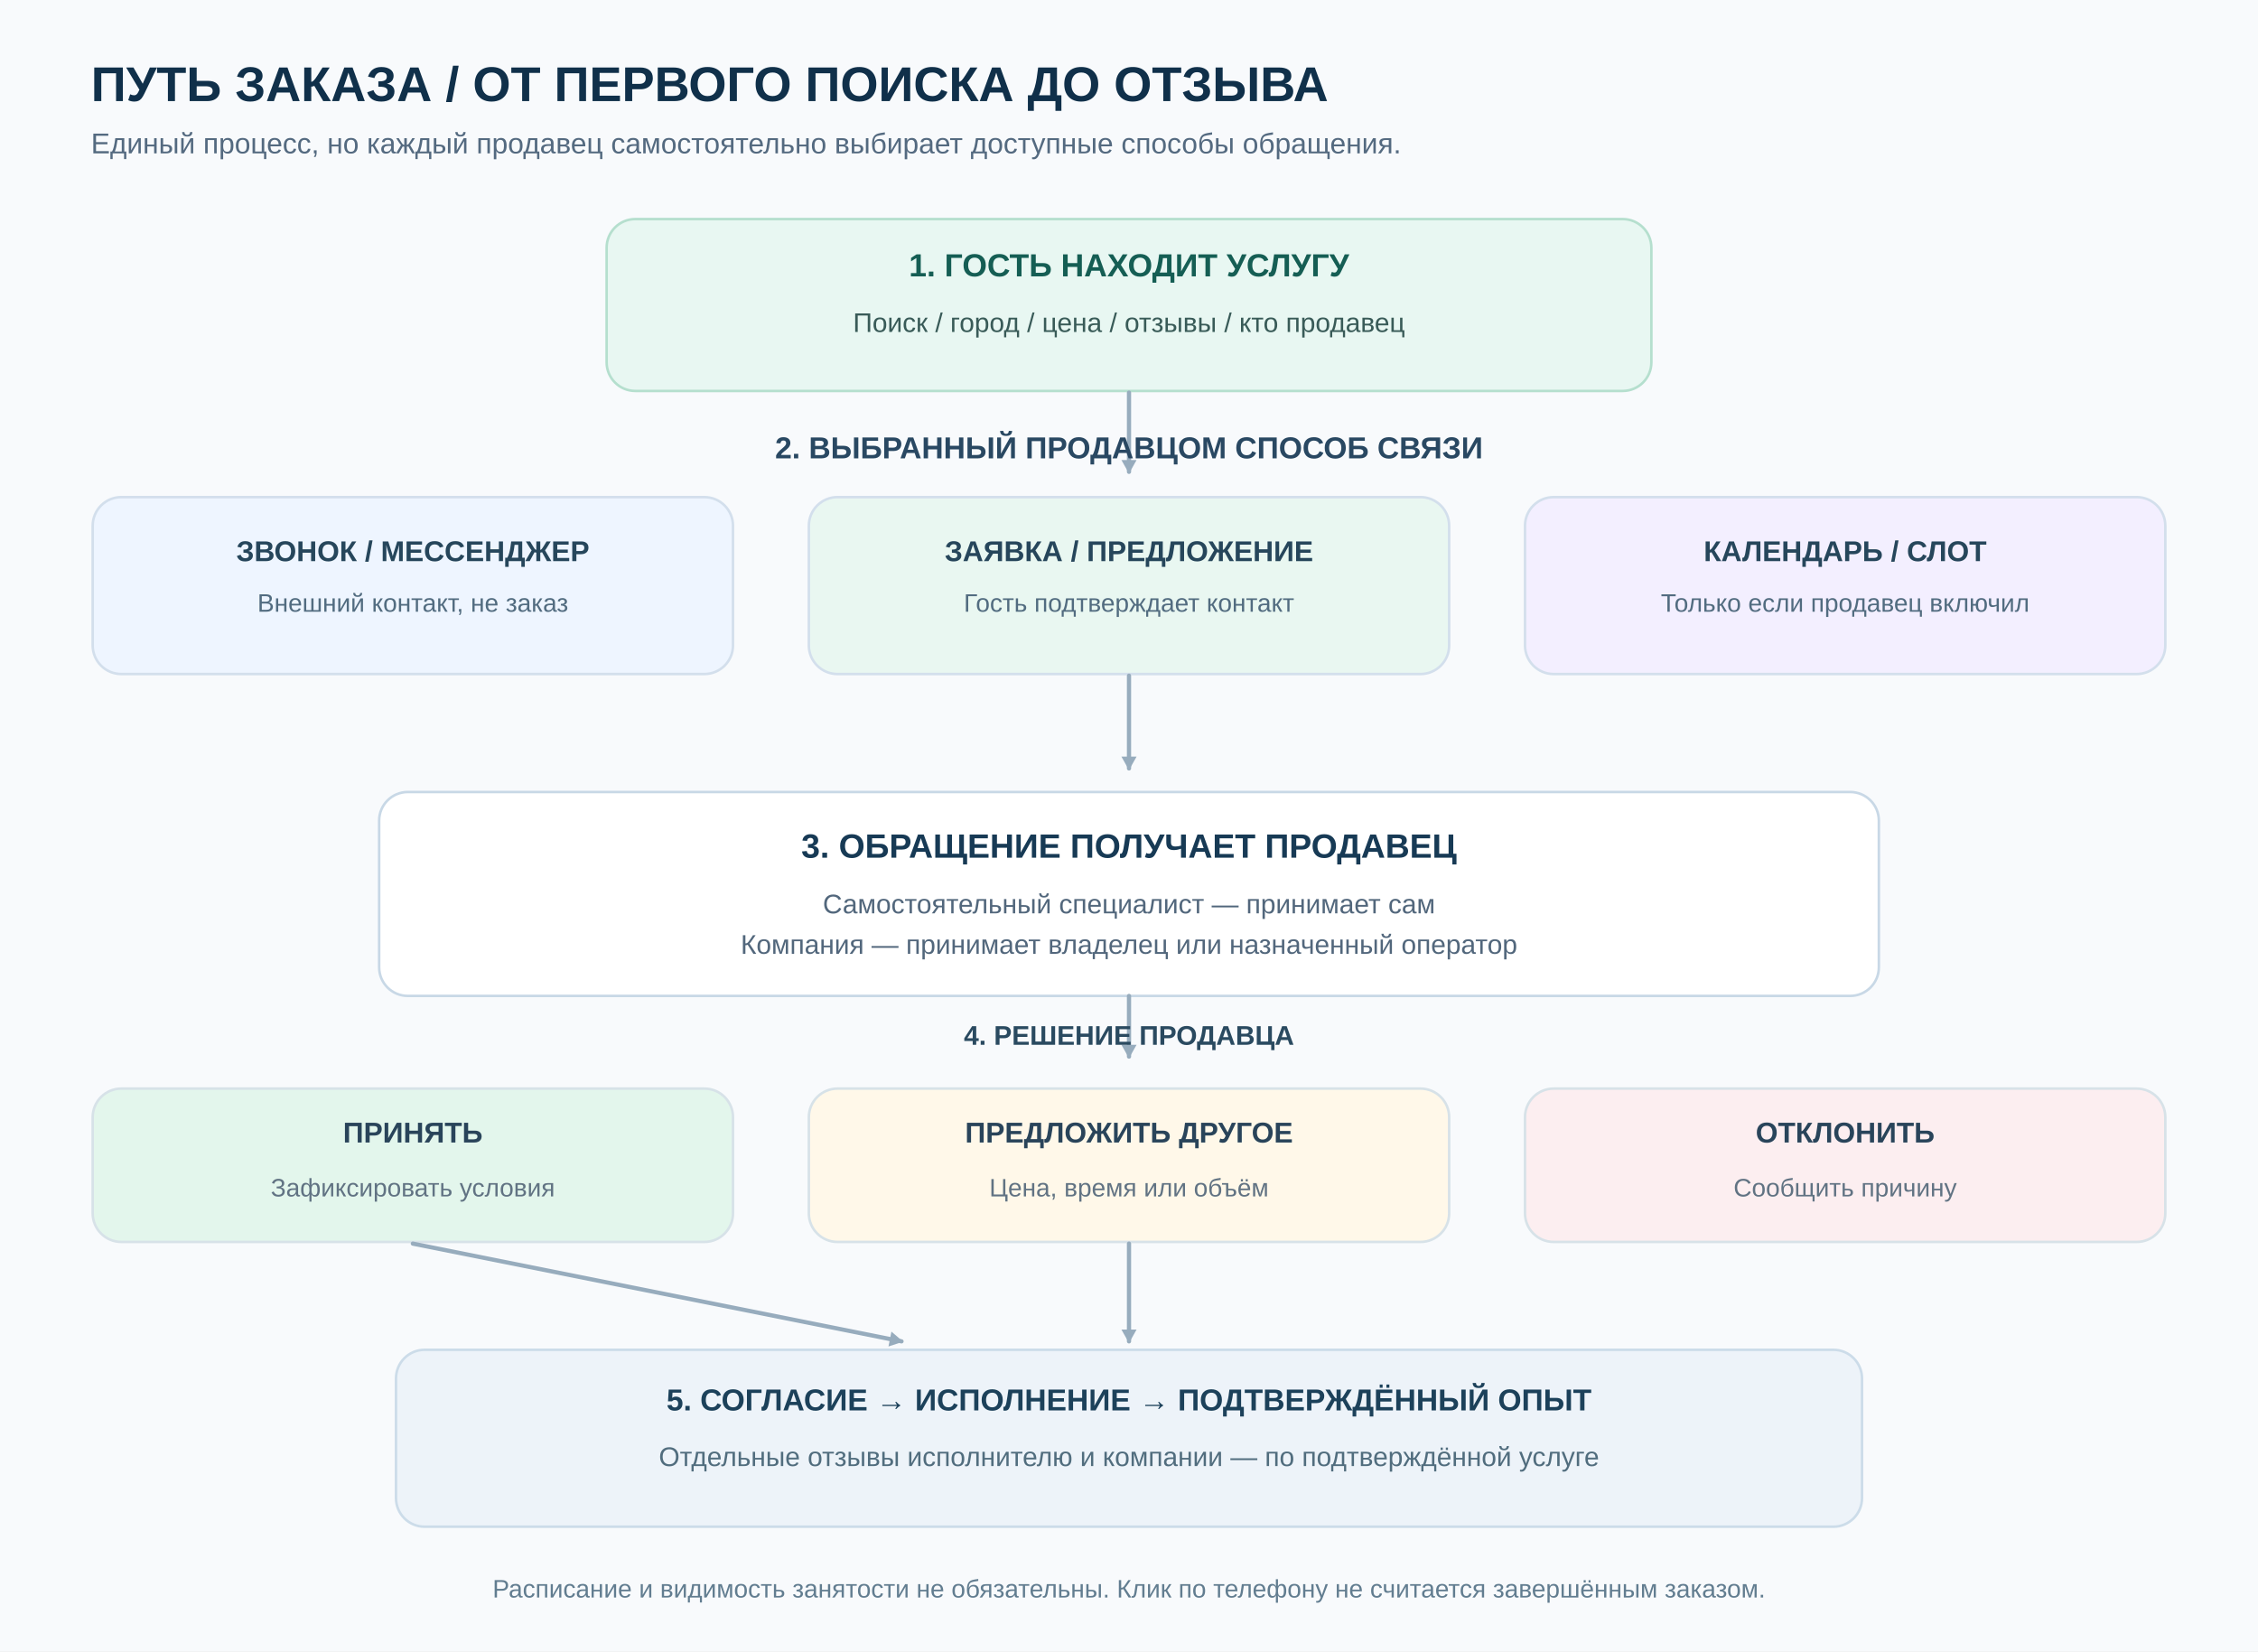
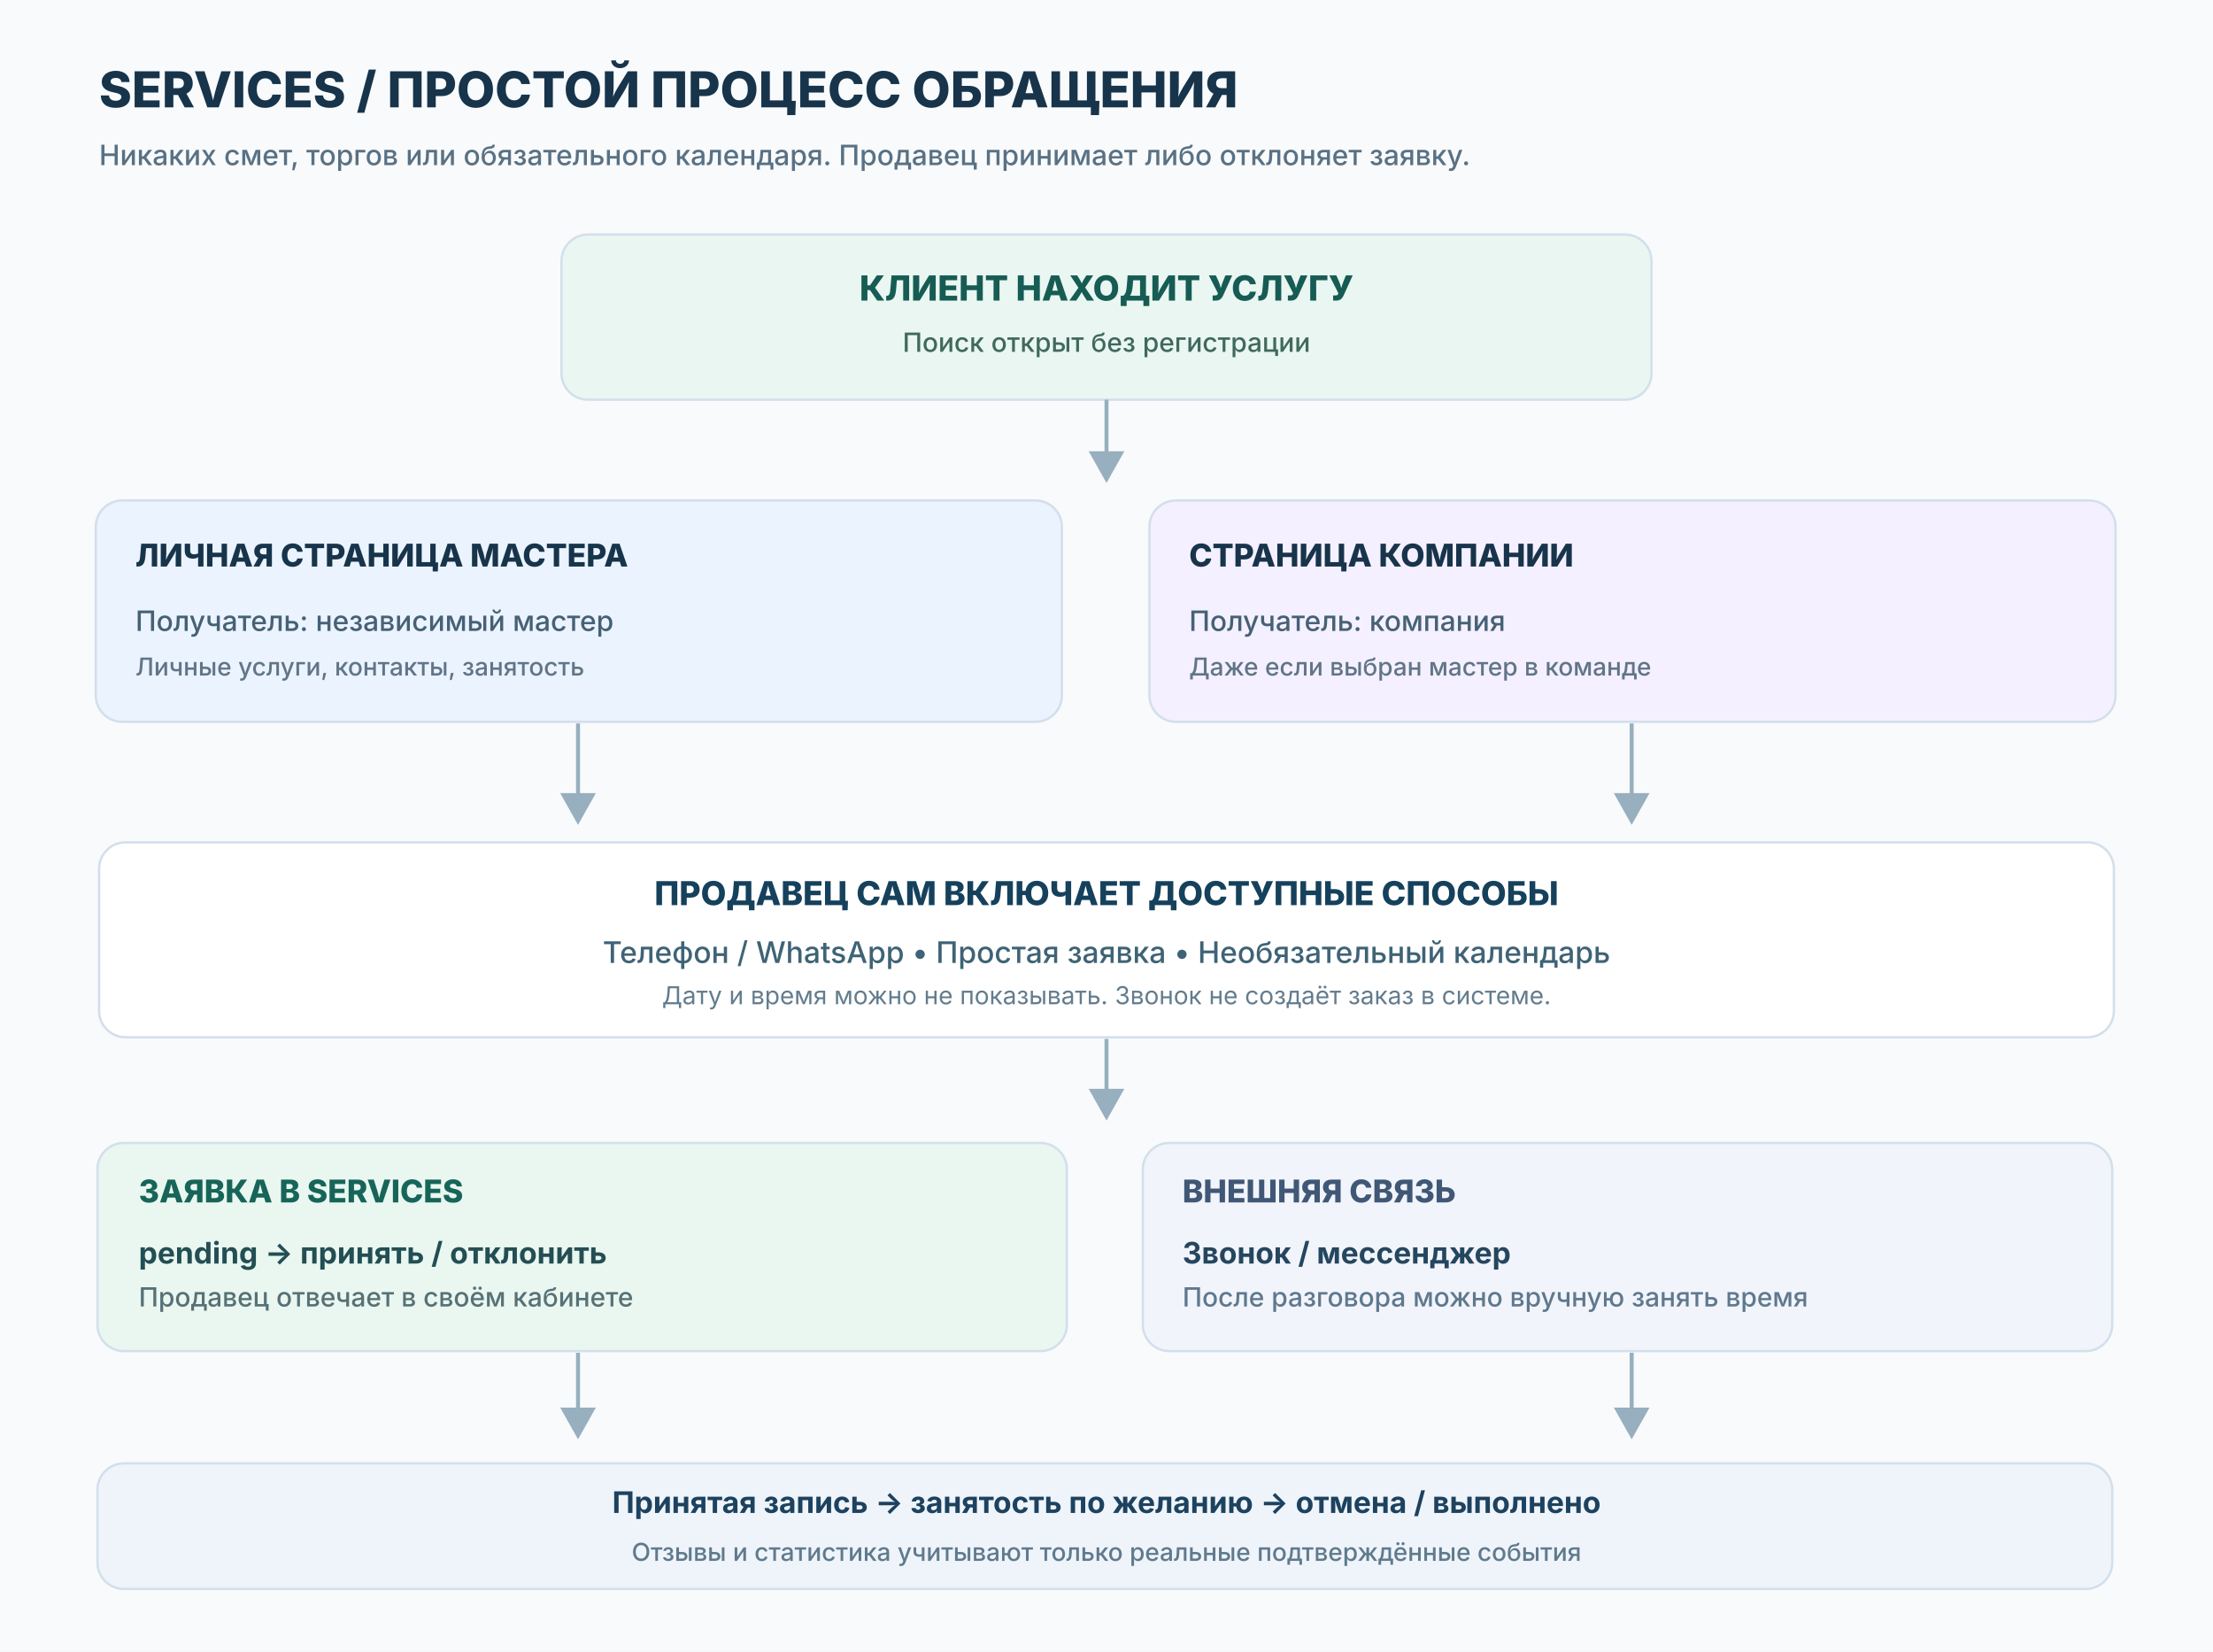
- <svg xmlns="http://www.w3.org/2000/svg" viewBox="0 0 1340 980" role="img" aria-labelledby="t d">
+ <svg xmlns="http://www.w3.org/2000/svg" role="img" aria-labelledby="title desc" viewBox="0 0 1340 1000">
  <defs>
-     <marker id="arrow" markerWidth="9" markerHeight="9" refX="7" refY="4.5" orient="auto" markerUnits="userSpaceOnUse">
-       <path d="M0 0 L8 4.5 L0 9 Z" fill="#97ACBD" />
+     <marker id="a" markerWidth="9" markerHeight="9" refX="7" refY="4.5" orient="auto">
+       <path d="M0 0L8 4.5L0 9Z" fill="#97AFBE" />
    </marker>
  </defs>
-   <rect width="1340" height="980" fill="#F8FAFC" />
-   <text x="54" y="60" font-family="system-ui,-apple-system,Segoe UI,Arial,sans-serif" font-size="29" font-weight="750" fill="#10304A" text-anchor="start">ПУТЬ ЗАКАЗА / ОТ ПЕРВОГО ПОИСКА ДО ОТЗЫВА</text>
-   <text x="54" y="91" font-family="system-ui,-apple-system,Segoe UI,Arial,sans-serif" font-size="17" font-weight="500" fill="#546A80" text-anchor="start">Единый процесс, но каждый продавец самостоятельно выбирает доступные способы обращения.</text>
-   <rect x="360" y="130" width="620" height="102" rx="17" fill="#E8F7F2" stroke="#B5DFCE" stroke-width="1.5" />
-   <text x="670" y="164" font-family="system-ui,-apple-system,Segoe UI,Arial,sans-serif" font-size="19" font-weight="770" fill="#155E54" text-anchor="middle">1. ГОСТЬ НАХОДИТ УСЛУГУ</text>
-   <text x="670" y="197" font-family="system-ui,-apple-system,Segoe UI,Arial,sans-serif" font-size="16" font-weight="450" fill="#395B58" text-anchor="middle">Поиск / город / цена / отзывы / кто продавец</text>
-   <path d="M670 233 L670 280" fill="none" stroke="#97ACBD" stroke-width="2.5" stroke-linecap="round" marker-end="url(#arrow)" />
-   <text x="670" y="272" font-family="system-ui,-apple-system,Segoe UI,Arial,sans-serif" font-size="18" font-weight="770" fill="#294862" text-anchor="middle">2. ВЫБРАННЫЙ ПРОДАВЦОМ СПОСОБ СВЯЗИ</text>
-   <rect x="55" y="295" width="380" height="105" rx="17" fill="#EEF5FF" stroke="#D3DFEC" stroke-width="1.5" />
-   <text x="245" y="333" font-family="system-ui,-apple-system,Segoe UI,Arial,sans-serif" font-size="17" font-weight="750" fill="#26465B" text-anchor="middle">ЗВОНОК / МЕССЕНДЖЕР</text>
-   <text x="245" y="363" font-family="system-ui,-apple-system,Segoe UI,Arial,sans-serif" font-size="15" font-weight="450" fill="#526C80" text-anchor="middle">Внешний контакт, не заказ</text>
-   <rect x="480" y="295" width="380" height="105" rx="17" fill="#E9F7F1" stroke="#D3DFEC" stroke-width="1.5" />
-   <text x="670" y="333" font-family="system-ui,-apple-system,Segoe UI,Arial,sans-serif" font-size="17" font-weight="750" fill="#26465B" text-anchor="middle">ЗАЯВКА / ПРЕДЛОЖЕНИЕ</text>
-   <text x="670" y="363" font-family="system-ui,-apple-system,Segoe UI,Arial,sans-serif" font-size="15" font-weight="450" fill="#526C80" text-anchor="middle">Гость подтверждает контакт</text>
-   <rect x="905" y="295" width="380" height="105" rx="17" fill="#F3EFFF" stroke="#D3DFEC" stroke-width="1.5" />
-   <text x="1095" y="333" font-family="system-ui,-apple-system,Segoe UI,Arial,sans-serif" font-size="17" font-weight="750" fill="#26465B" text-anchor="middle">КАЛЕНДАРЬ / СЛОТ</text>
-   <text x="1095" y="363" font-family="system-ui,-apple-system,Segoe UI,Arial,sans-serif" font-size="15" font-weight="450" fill="#526C80" text-anchor="middle">Только если продавец включил</text>
-   <path d="M670 401 L670 456" fill="none" stroke="#97ACBD" stroke-width="2.5" stroke-linecap="round" marker-end="url(#arrow)" />
-   <rect x="225" y="470" width="890" height="121" rx="17" fill="#FFFFFF" stroke="#C8D8E6" stroke-width="1.5" />
-   <text x="670" y="509" font-family="system-ui,-apple-system,Segoe UI,Arial,sans-serif" font-size="20" font-weight="760" fill="#173A55" text-anchor="middle">3. ОБРАЩЕНИЕ ПОЛУЧАЕТ ПРОДАВЕЦ</text>
-   <text x="670" y="542" font-family="system-ui,-apple-system,Segoe UI,Arial,sans-serif" font-size="16" font-weight="500" fill="#52677C" text-anchor="middle">Самостоятельный специалист — принимает сам</text>
-   <text x="670" y="566" font-family="system-ui,-apple-system,Segoe UI,Arial,sans-serif" font-size="16" font-weight="500" fill="#52677C" text-anchor="middle">Компания — принимает владелец или назначенный оператор</text>
-   <path d="M670 591 L670 627" fill="none" stroke="#97ACBD" stroke-width="2.5" stroke-linecap="round" marker-end="url(#arrow)" />
-   <text x="670" y="620" font-family="system-ui,-apple-system,Segoe UI,Arial,sans-serif" font-size="16" font-weight="750" fill="#2A4A60" text-anchor="middle">4. РЕШЕНИЕ ПРОДАВЦА</text>
-   <rect x="55" y="646" width="380" height="91" rx="17" fill="#E3F6EC" stroke="#D7E2E8" stroke-width="1.5" />
-   <text x="245" y="678" font-family="system-ui,-apple-system,Segoe UI,Arial,sans-serif" font-size="17" font-weight="750" fill="#29445A" text-anchor="middle">ПРИНЯТЬ</text>
-   <text x="245" y="710" font-family="system-ui,-apple-system,Segoe UI,Arial,sans-serif" font-size="15" font-weight="480" fill="#617383" text-anchor="middle">Зафиксировать условия</text>
-   <rect x="480" y="646" width="380" height="91" rx="17" fill="#FFF8E9" stroke="#D7E2E8" stroke-width="1.5" />
-   <text x="670" y="678" font-family="system-ui,-apple-system,Segoe UI,Arial,sans-serif" font-size="17" font-weight="750" fill="#29445A" text-anchor="middle">ПРЕДЛОЖИТЬ ДРУГОЕ</text>
-   <text x="670" y="710" font-family="system-ui,-apple-system,Segoe UI,Arial,sans-serif" font-size="15" font-weight="480" fill="#617383" text-anchor="middle">Цена, время или объём</text>
-   <rect x="905" y="646" width="380" height="91" rx="17" fill="#FCEEF0" stroke="#D7E2E8" stroke-width="1.5" />
-   <text x="1095" y="678" font-family="system-ui,-apple-system,Segoe UI,Arial,sans-serif" font-size="17" font-weight="750" fill="#29445A" text-anchor="middle">ОТКЛОНИТЬ</text>
-   <text x="1095" y="710" font-family="system-ui,-apple-system,Segoe UI,Arial,sans-serif" font-size="15" font-weight="480" fill="#617383" text-anchor="middle">Сообщить причину</text>
-   <path d="M245 738 L535 796" fill="none" stroke="#97ACBD" stroke-width="2.5" stroke-linecap="round" marker-end="url(#arrow)" />
-   <path d="M670 738 L670 796" fill="none" stroke="#97ACBD" stroke-width="2.5" stroke-linecap="round" marker-end="url(#arrow)" />
-   <rect x="235" y="801" width="870" height="105" rx="17" fill="#EDF3F9" stroke="#CCDCE9" stroke-width="1.5" />
-   <text x="670" y="837" font-family="system-ui,-apple-system,Segoe UI,Arial,sans-serif" font-size="18" font-weight="750" fill="#1C415A" text-anchor="middle">5. СОГЛАСИЕ → ИСПОЛНЕНИЕ → ПОДТВЕРЖДЁННЫЙ ОПЫТ</text>
-   <text x="670" y="870" font-family="system-ui,-apple-system,Segoe UI,Arial,sans-serif" font-size="16" font-weight="500" fill="#516D7E" text-anchor="middle">Отдельные отзывы исполнителю и компании — по подтверждённой услуге</text>
-   <text x="670" y="948" font-family="system-ui,-apple-system,Segoe UI,Arial,sans-serif" font-size="15" font-weight="500" fill="#627D90" text-anchor="middle">Расписание и видимость занятости не обязательны. Клик по телефону не считается завершённым заказом.</text>
+   <rect width="1340" height="1000" fill="#F8FAFC" />
+   <text x="60" y="65" font-size="30" font-weight="800" fill="#17344B" text-anchor="start" font-family="system-ui,-apple-system,Segoe UI,sans-serif">SERVICES / ПРОСТОЙ ПРОЦЕСС ОБРАЩЕНИЯ</text>
+   <text x="60" y="100" font-size="17" font-weight="450" fill="#597184" text-anchor="start" font-family="system-ui,-apple-system,Segoe UI,sans-serif">Никаких смет, торгов или обязательного календаря. Продавец принимает либо отклоняет заявку.</text>
+   <rect x="340" y="142" width="660" height="100" rx="16" fill="#EAF6F1" stroke="#D3DFEB" stroke-width="1.4" />
+   <text x="670" y="182" font-size="21" font-weight="780" fill="#165C54" text-anchor="middle" font-family="system-ui,-apple-system,Segoe UI,sans-serif">КЛИЕНТ НАХОДИТ УСЛУГУ</text>
+   <text x="670" y="213" font-size="16" font-weight="480" fill="#40695E" text-anchor="middle" font-family="system-ui,-apple-system,Segoe UI,sans-serif">Поиск открыт без регистрации</text>
+   <path d="M670 242L670 290" fill="none" stroke="#97AFBE" stroke-width="2.4" marker-end="url(#a)" />
+   <rect x="58" y="303" width="585" height="134" rx="16" fill="#EBF3FF" stroke="#D3DFEB" stroke-width="1.4" />
+   <text x="82" y="343" font-size="19" font-weight="800" fill="#17344B" text-anchor="start" font-family="system-ui,-apple-system,Segoe UI,sans-serif">ЛИЧНАЯ СТРАНИЦА МАСТЕРА</text>
+   <text x="82" y="382" font-size="17" font-weight="550" fill="#466175" text-anchor="start" font-family="system-ui,-apple-system,Segoe UI,sans-serif">Получатель: независимый мастер</text>
+   <text x="82" y="409" font-size="15" font-weight="450" fill="#617587" text-anchor="start" font-family="system-ui,-apple-system,Segoe UI,sans-serif">Личные услуги, контакты, занятость</text>
+   <rect x="696" y="303" width="585" height="134" rx="16" fill="#F4F0FF" stroke="#D3DFEB" stroke-width="1.4" />
+   <text x="720" y="343" font-size="19" font-weight="800" fill="#17344B" text-anchor="start" font-family="system-ui,-apple-system,Segoe UI,sans-serif">СТРАНИЦА КОМПАНИИ</text>
+   <text x="720" y="382" font-size="17" font-weight="550" fill="#466175" text-anchor="start" font-family="system-ui,-apple-system,Segoe UI,sans-serif">Получатель: компания</text>
+   <text x="720" y="409" font-size="15" font-weight="450" fill="#617587" text-anchor="start" font-family="system-ui,-apple-system,Segoe UI,sans-serif">Даже если выбран мастер в команде</text>
+   <path d="M350 438L350 497" fill="none" stroke="#97AFBE" stroke-width="2.4" marker-end="url(#a)" />
+   <path d="M988 438L988 497" fill="none" stroke="#97AFBE" stroke-width="2.4" marker-end="url(#a)" />
+   <rect x="60" y="510" width="1220" height="118" rx="16" fill="#fff" stroke="#D3DFEB" stroke-width="1.4" />
+   <text x="670" y="548" font-size="20" font-weight="780" fill="#16415C" text-anchor="middle" font-family="system-ui,-apple-system,Segoe UI,sans-serif">ПРОДАВЕЦ САМ ВКЛЮЧАЕТ ДОСТУПНЫЕ СПОСОБЫ</text>
+   <text x="670" y="583" font-size="18" font-weight="550" fill="#3F6376" text-anchor="middle" font-family="system-ui,-apple-system,Segoe UI,sans-serif">Телефон / WhatsApp     •     Простая заявка     •     Необязательный календарь</text>
+   <text x="670" y="608" font-size="15" font-weight="440" fill="#637C8D" text-anchor="middle" font-family="system-ui,-apple-system,Segoe UI,sans-serif">Дату и время можно не показывать. Звонок не создаёт заказ в системе.</text>
+   <path d="M670 629L670 676" fill="none" stroke="#97AFBE" stroke-width="2.4" marker-end="url(#a)" />
+   <rect x="59" y="692" width="587" height="126" rx="16" fill="#E9F7F0" stroke="#D3DFEB" stroke-width="1.4" />
+   <text x="84" y="728" font-size="19" font-weight="790" fill="#176558" text-anchor="start" font-family="system-ui,-apple-system,Segoe UI,sans-serif">ЗАЯВКА В SERVICES</text>
+   <text x="84" y="765" font-size="18" font-weight="650" fill="#234E54" text-anchor="start" font-family="system-ui,-apple-system,Segoe UI,sans-serif">pending → принять / отклонить</text>
+   <text x="84" y="791" font-size="16" font-weight="450" fill="#577176" text-anchor="start" font-family="system-ui,-apple-system,Segoe UI,sans-serif">Продавец отвечает в своём кабинете</text>
+   <rect x="692" y="692" width="587" height="126" rx="16" fill="#F1F4FA" stroke="#D3DFEB" stroke-width="1.4" />
+   <text x="716" y="728" font-size="19" font-weight="790" fill="#405876" text-anchor="start" font-family="system-ui,-apple-system,Segoe UI,sans-serif">ВНЕШНЯЯ СВЯЗЬ</text>
+   <text x="716" y="765" font-size="18" font-weight="650" fill="#25465F" text-anchor="start" font-family="system-ui,-apple-system,Segoe UI,sans-serif">Звонок / мессенджер</text>
+   <text x="716" y="791" font-size="16" font-weight="450" fill="#5F788E" text-anchor="start" font-family="system-ui,-apple-system,Segoe UI,sans-serif">После разговора можно вручную занять время</text>
+   <path d="M350 819L350 869" fill="none" stroke="#97AFBE" stroke-width="2.4" marker-end="url(#a)" />
+   <path d="M988 819L988 869" fill="none" stroke="#97AFBE" stroke-width="2.4" marker-end="url(#a)" />
+   <rect x="59" y="886" width="1220" height="76" rx="16" fill="#EEF4FA" stroke="#D3DFEB" stroke-width="1.4" />
+   <text x="670" y="916" font-size="18" font-weight="720" fill="#1D425F" text-anchor="middle" font-family="system-ui,-apple-system,Segoe UI,sans-serif">Принятая запись → занятость по желанию → отмена / выполнено</text>
+   <text x="670" y="945" font-size="15" font-weight="480" fill="#607A8D" text-anchor="middle" font-family="system-ui,-apple-system,Segoe UI,sans-serif">Отзывы и статистика учитывают только реальные подтверждённые события</text>
</svg>
